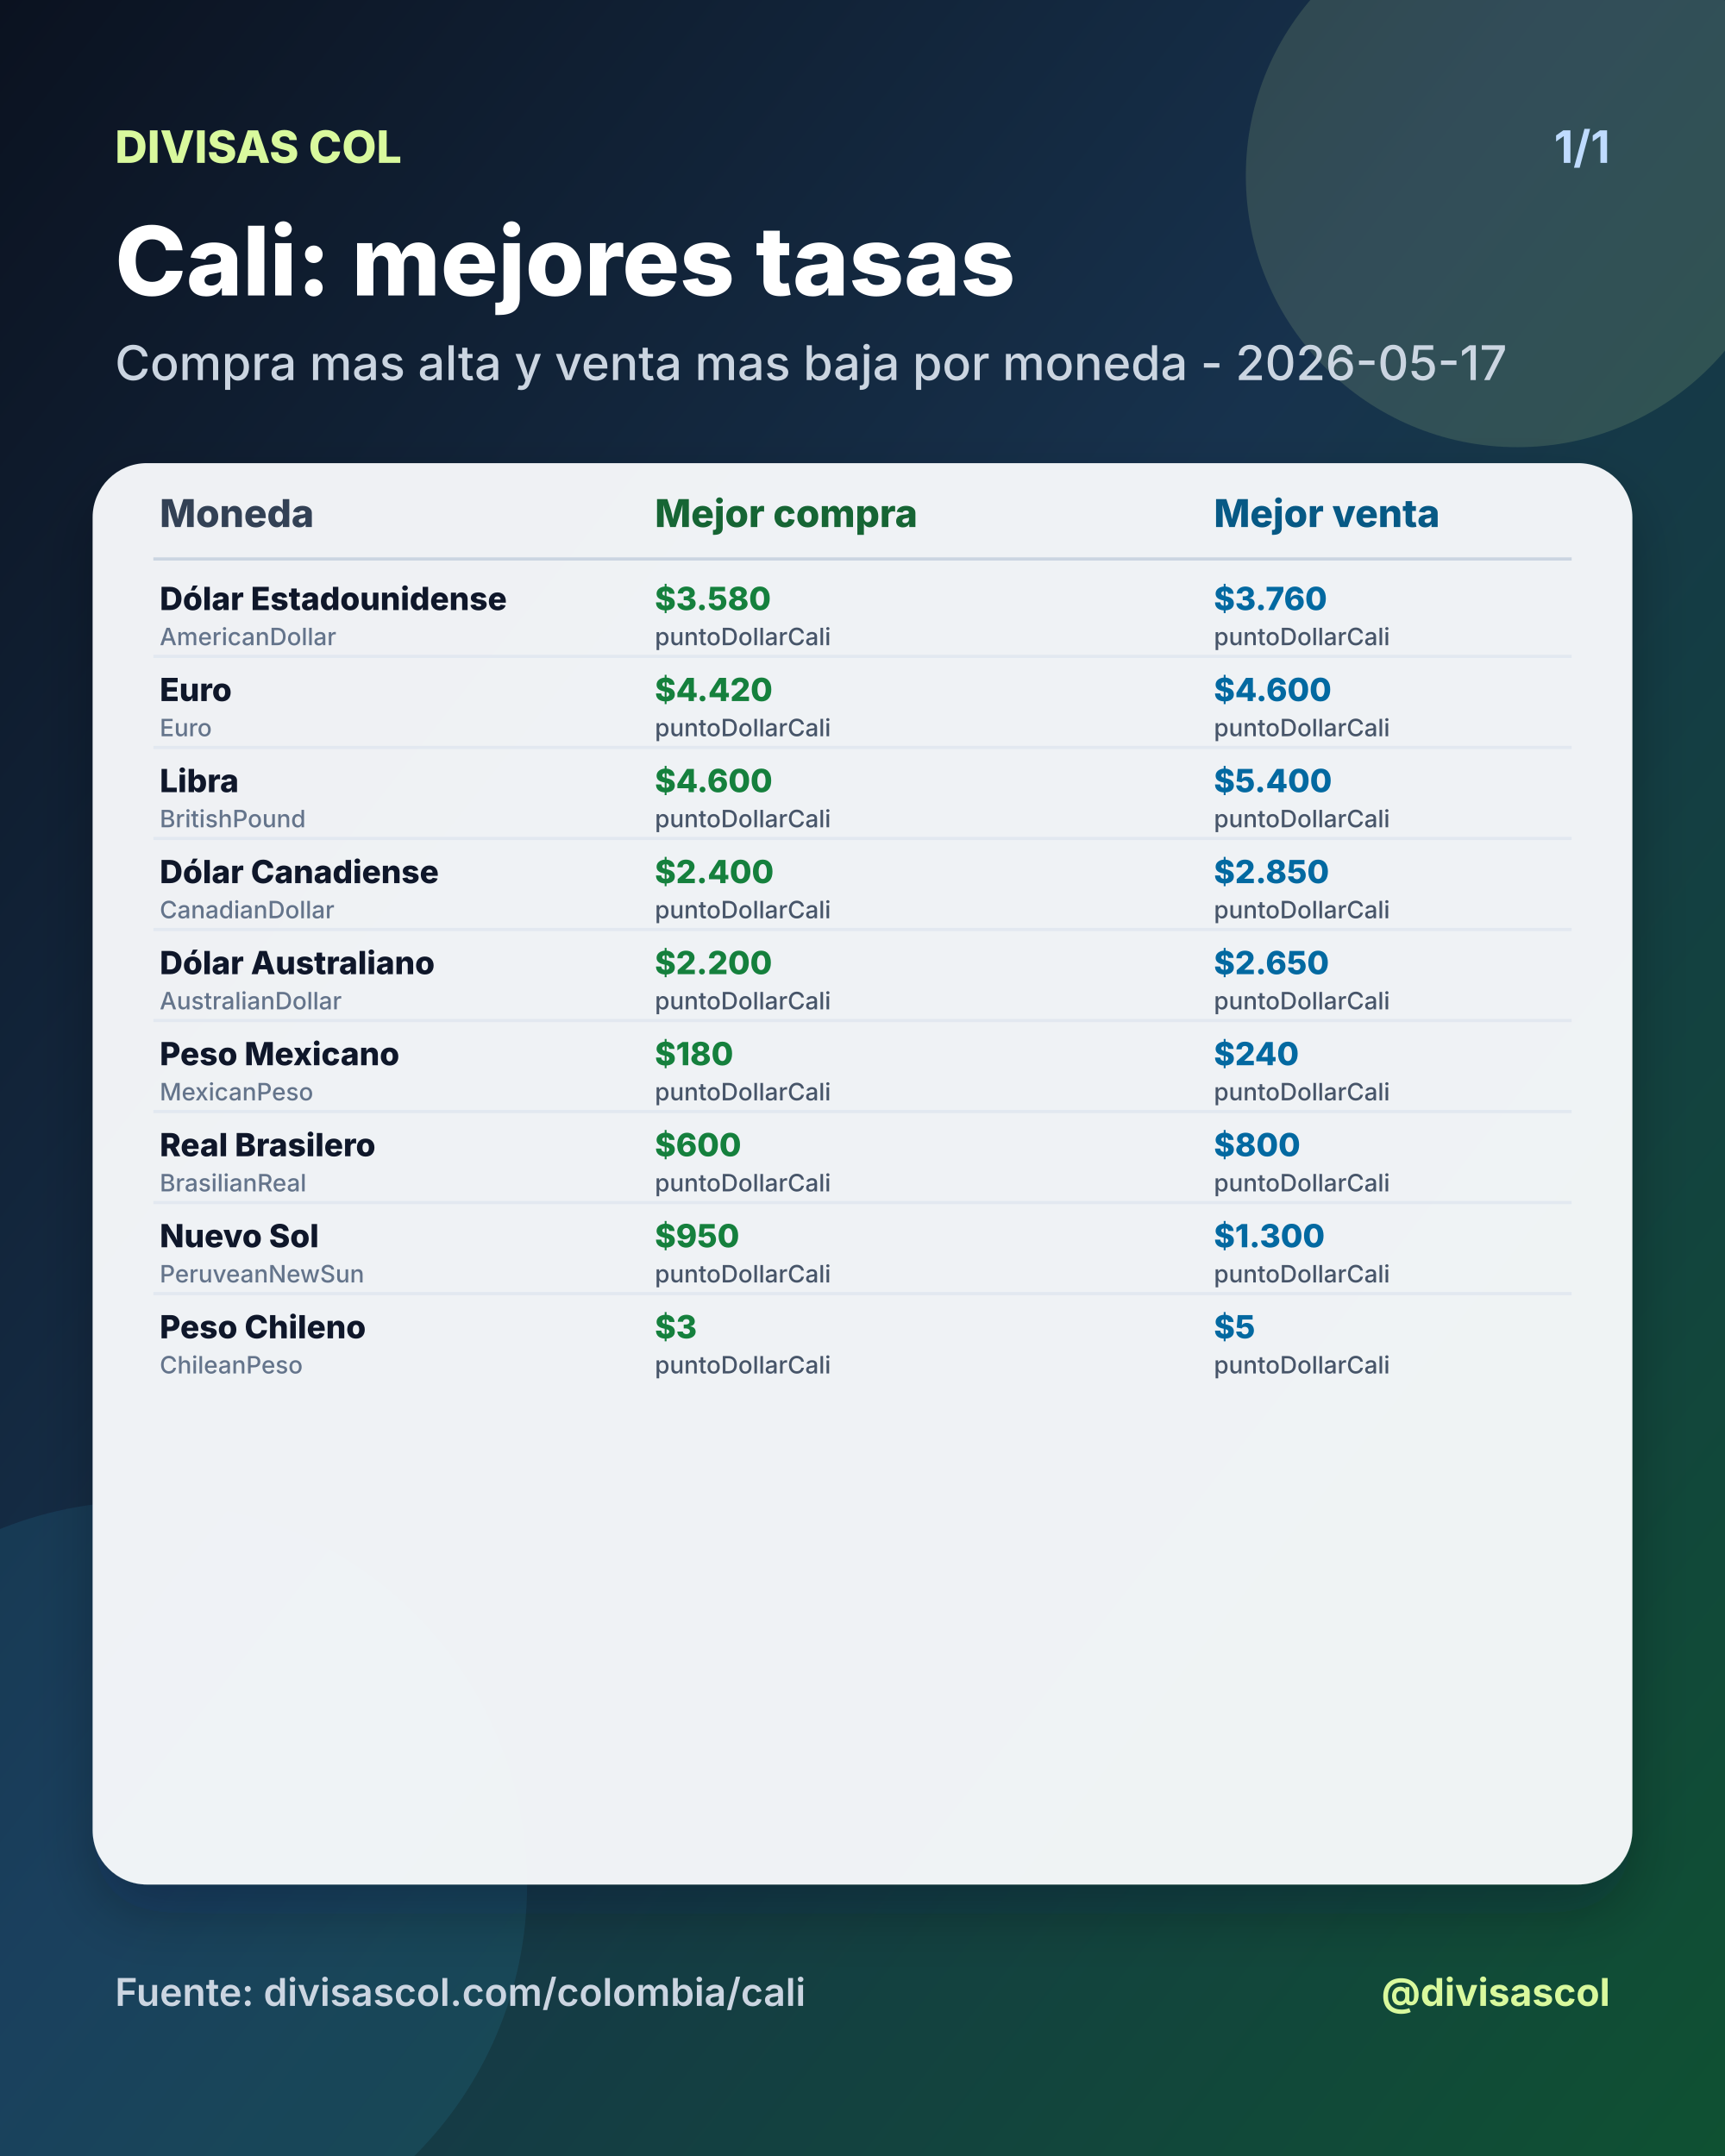
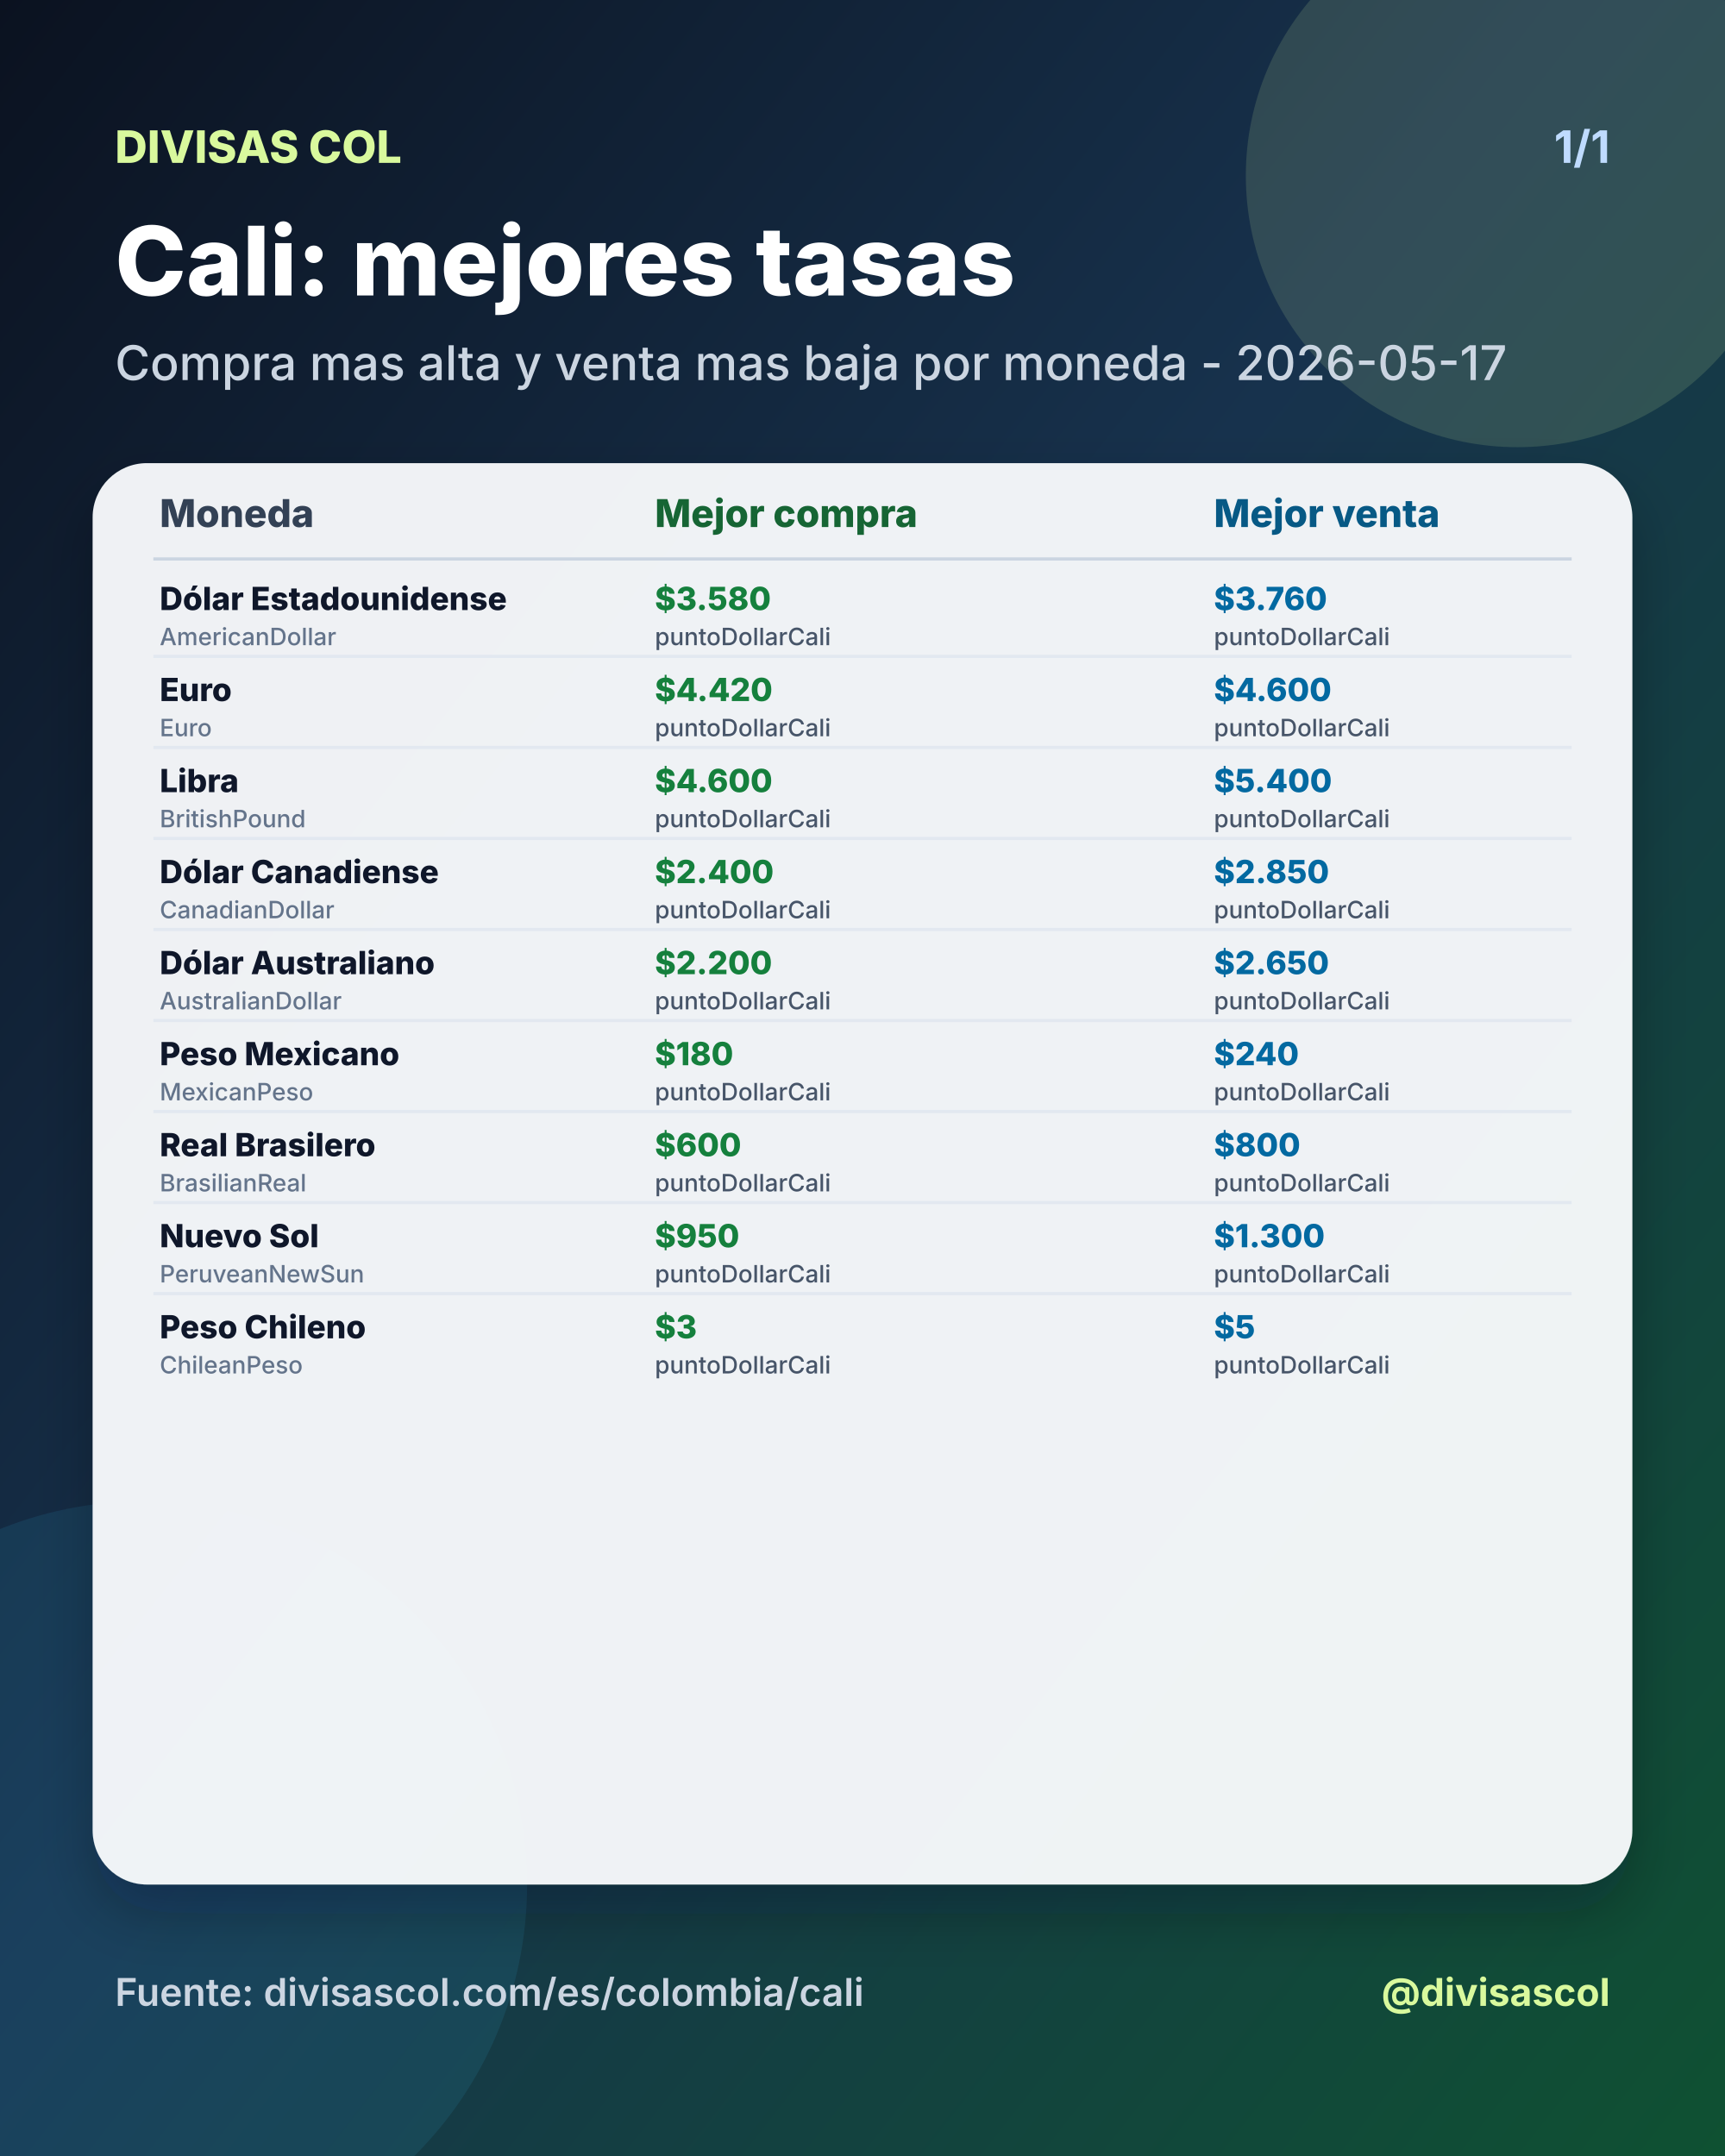
<svg xmlns="http://www.w3.org/2000/svg" width="1080" height="1350" viewBox="0 0 1080 1350">
  <defs>
    <linearGradient id="bg" x1="0" y1="0" x2="1" y2="1">
      <stop offset="0%" stop-color="#0b1220" />
      <stop offset="46%" stop-color="#17324d" />
      <stop offset="100%" stop-color="#0f5132" />
    </linearGradient>
    <filter id="shadow" x="-20%" y="-20%" width="140%" height="140%">
      <feDropShadow dx="0" dy="18" stdDeviation="18" flood-color="#020617" flood-opacity="0.28" />
    </filter>
  </defs>
  <rect width="1080" height="1350" fill="url(#bg)" />
  <circle cx="950" cy="110" r="170" fill="#d9f99d" opacity="0.14" />
  <circle cx="90" cy="1180" r="240" fill="#38bdf8" opacity="0.10" />
  <text x="72" y="102" fill="#d9f99d" font-size="28" font-family="Inter, Arial, sans-serif" font-weight="800" text-anchor="start">DIVISAS COL</text>
  <text x="1008" y="102" fill="#bfdbfe" font-size="28" font-family="Inter, Arial, sans-serif" font-weight="700" text-anchor="end">1/1</text>
  <text x="72" y="185" fill="#ffffff" font-size="60" font-family="Inter, Arial, sans-serif" font-weight="800" text-anchor="start">Cali: mejores tasas</text>
  <text x="72" y="238" fill="#cbd5e1" font-size="30" font-family="Inter, Arial, sans-serif" font-weight="500" text-anchor="start">Compra mas alta y venta mas baja por moneda - 2026-05-17</text>
  <rect x="58" y="290" width="964" height="890" rx="34" fill="#f8fafc" opacity="0.96" filter="url(#shadow)" />
  <text x="100" y="330" fill="#334155" font-size="24" font-family="Inter, Arial, sans-serif" font-weight="800" text-anchor="start">Moneda</text>
  <text x="410" y="330" fill="#166534" font-size="24" font-family="Inter, Arial, sans-serif" font-weight="800" text-anchor="start">Mejor compra</text>
  <text x="760" y="330" fill="#075985" font-size="24" font-family="Inter, Arial, sans-serif" font-weight="800" text-anchor="start">Mejor venta</text>
  <line x1="96" y1="350" x2="984" y2="350" stroke="#cbd5e1" stroke-width="2" />
  <text x="100" y="382" fill="#0f172a" font-size="20" font-family="Inter, Arial, sans-serif" font-weight="800" text-anchor="start">Dólar Estadounidense</text>
  <text x="100" y="404" fill="#64748b" font-size="15" font-family="Inter, Arial, sans-serif" font-weight="500" text-anchor="start">AmericanDollar</text>
  <text x="410" y="382" fill="#15803d" font-size="20" font-family="Inter, Arial, sans-serif" font-weight="800" text-anchor="start">$3.580</text>
  <text x="410" y="404" fill="#475569" font-size="15" font-family="Inter, Arial, sans-serif" font-weight="500" text-anchor="start">puntoDollarCali</text>
  <text x="760" y="382" fill="#0369a1" font-size="20" font-family="Inter, Arial, sans-serif" font-weight="800" text-anchor="start">$3.760</text>
  <text x="760" y="404" fill="#475569" font-size="15" font-family="Inter, Arial, sans-serif" font-weight="500" text-anchor="start">puntoDollarCali</text>
  <line x1="96" y1="411" x2="984" y2="411" stroke="#e2e8f0" stroke-width="2" />
  <text x="100" y="439" fill="#0f172a" font-size="20" font-family="Inter, Arial, sans-serif" font-weight="800" text-anchor="start">Euro</text>
  <text x="100" y="461" fill="#64748b" font-size="15" font-family="Inter, Arial, sans-serif" font-weight="500" text-anchor="start">Euro</text>
  <text x="410" y="439" fill="#15803d" font-size="20" font-family="Inter, Arial, sans-serif" font-weight="800" text-anchor="start">$4.420</text>
  <text x="410" y="461" fill="#475569" font-size="15" font-family="Inter, Arial, sans-serif" font-weight="500" text-anchor="start">puntoDollarCali</text>
  <text x="760" y="439" fill="#0369a1" font-size="20" font-family="Inter, Arial, sans-serif" font-weight="800" text-anchor="start">$4.600</text>
  <text x="760" y="461" fill="#475569" font-size="15" font-family="Inter, Arial, sans-serif" font-weight="500" text-anchor="start">puntoDollarCali</text>
  <line x1="96" y1="468" x2="984" y2="468" stroke="#e2e8f0" stroke-width="2" />
  <text x="100" y="496" fill="#0f172a" font-size="20" font-family="Inter, Arial, sans-serif" font-weight="800" text-anchor="start">Libra</text>
  <text x="100" y="518" fill="#64748b" font-size="15" font-family="Inter, Arial, sans-serif" font-weight="500" text-anchor="start">BritishPound</text>
  <text x="410" y="496" fill="#15803d" font-size="20" font-family="Inter, Arial, sans-serif" font-weight="800" text-anchor="start">$4.600</text>
  <text x="410" y="518" fill="#475569" font-size="15" font-family="Inter, Arial, sans-serif" font-weight="500" text-anchor="start">puntoDollarCali</text>
  <text x="760" y="496" fill="#0369a1" font-size="20" font-family="Inter, Arial, sans-serif" font-weight="800" text-anchor="start">$5.400</text>
  <text x="760" y="518" fill="#475569" font-size="15" font-family="Inter, Arial, sans-serif" font-weight="500" text-anchor="start">puntoDollarCali</text>
  <line x1="96" y1="525" x2="984" y2="525" stroke="#e2e8f0" stroke-width="2" />
  <text x="100" y="553" fill="#0f172a" font-size="20" font-family="Inter, Arial, sans-serif" font-weight="800" text-anchor="start">Dólar Canadiense</text>
  <text x="100" y="575" fill="#64748b" font-size="15" font-family="Inter, Arial, sans-serif" font-weight="500" text-anchor="start">CanadianDollar</text>
  <text x="410" y="553" fill="#15803d" font-size="20" font-family="Inter, Arial, sans-serif" font-weight="800" text-anchor="start">$2.400</text>
  <text x="410" y="575" fill="#475569" font-size="15" font-family="Inter, Arial, sans-serif" font-weight="500" text-anchor="start">puntoDollarCali</text>
  <text x="760" y="553" fill="#0369a1" font-size="20" font-family="Inter, Arial, sans-serif" font-weight="800" text-anchor="start">$2.850</text>
  <text x="760" y="575" fill="#475569" font-size="15" font-family="Inter, Arial, sans-serif" font-weight="500" text-anchor="start">puntoDollarCali</text>
  <line x1="96" y1="582" x2="984" y2="582" stroke="#e2e8f0" stroke-width="2" />
  <text x="100" y="610" fill="#0f172a" font-size="20" font-family="Inter, Arial, sans-serif" font-weight="800" text-anchor="start">Dólar Australiano</text>
  <text x="100" y="632" fill="#64748b" font-size="15" font-family="Inter, Arial, sans-serif" font-weight="500" text-anchor="start">AustralianDollar</text>
  <text x="410" y="610" fill="#15803d" font-size="20" font-family="Inter, Arial, sans-serif" font-weight="800" text-anchor="start">$2.200</text>
  <text x="410" y="632" fill="#475569" font-size="15" font-family="Inter, Arial, sans-serif" font-weight="500" text-anchor="start">puntoDollarCali</text>
  <text x="760" y="610" fill="#0369a1" font-size="20" font-family="Inter, Arial, sans-serif" font-weight="800" text-anchor="start">$2.650</text>
  <text x="760" y="632" fill="#475569" font-size="15" font-family="Inter, Arial, sans-serif" font-weight="500" text-anchor="start">puntoDollarCali</text>
  <line x1="96" y1="639" x2="984" y2="639" stroke="#e2e8f0" stroke-width="2" />
  <text x="100" y="667" fill="#0f172a" font-size="20" font-family="Inter, Arial, sans-serif" font-weight="800" text-anchor="start">Peso Mexicano</text>
  <text x="100" y="689" fill="#64748b" font-size="15" font-family="Inter, Arial, sans-serif" font-weight="500" text-anchor="start">MexicanPeso</text>
  <text x="410" y="667" fill="#15803d" font-size="20" font-family="Inter, Arial, sans-serif" font-weight="800" text-anchor="start">$180</text>
  <text x="410" y="689" fill="#475569" font-size="15" font-family="Inter, Arial, sans-serif" font-weight="500" text-anchor="start">puntoDollarCali</text>
  <text x="760" y="667" fill="#0369a1" font-size="20" font-family="Inter, Arial, sans-serif" font-weight="800" text-anchor="start">$240</text>
  <text x="760" y="689" fill="#475569" font-size="15" font-family="Inter, Arial, sans-serif" font-weight="500" text-anchor="start">puntoDollarCali</text>
  <line x1="96" y1="696" x2="984" y2="696" stroke="#e2e8f0" stroke-width="2" />
  <text x="100" y="724" fill="#0f172a" font-size="20" font-family="Inter, Arial, sans-serif" font-weight="800" text-anchor="start">Real Brasilero</text>
  <text x="100" y="746" fill="#64748b" font-size="15" font-family="Inter, Arial, sans-serif" font-weight="500" text-anchor="start">BrasilianReal</text>
  <text x="410" y="724" fill="#15803d" font-size="20" font-family="Inter, Arial, sans-serif" font-weight="800" text-anchor="start">$600</text>
  <text x="410" y="746" fill="#475569" font-size="15" font-family="Inter, Arial, sans-serif" font-weight="500" text-anchor="start">puntoDollarCali</text>
  <text x="760" y="724" fill="#0369a1" font-size="20" font-family="Inter, Arial, sans-serif" font-weight="800" text-anchor="start">$800</text>
  <text x="760" y="746" fill="#475569" font-size="15" font-family="Inter, Arial, sans-serif" font-weight="500" text-anchor="start">puntoDollarCali</text>
  <line x1="96" y1="753" x2="984" y2="753" stroke="#e2e8f0" stroke-width="2" />
  <text x="100" y="781" fill="#0f172a" font-size="20" font-family="Inter, Arial, sans-serif" font-weight="800" text-anchor="start">Nuevo Sol</text>
  <text x="100" y="803" fill="#64748b" font-size="15" font-family="Inter, Arial, sans-serif" font-weight="500" text-anchor="start">PeruveanNewSun</text>
  <text x="410" y="781" fill="#15803d" font-size="20" font-family="Inter, Arial, sans-serif" font-weight="800" text-anchor="start">$950</text>
  <text x="410" y="803" fill="#475569" font-size="15" font-family="Inter, Arial, sans-serif" font-weight="500" text-anchor="start">puntoDollarCali</text>
  <text x="760" y="781" fill="#0369a1" font-size="20" font-family="Inter, Arial, sans-serif" font-weight="800" text-anchor="start">$1.300</text>
  <text x="760" y="803" fill="#475569" font-size="15" font-family="Inter, Arial, sans-serif" font-weight="500" text-anchor="start">puntoDollarCali</text>
  <line x1="96" y1="810" x2="984" y2="810" stroke="#e2e8f0" stroke-width="2" />
  <text x="100" y="838" fill="#0f172a" font-size="20" font-family="Inter, Arial, sans-serif" font-weight="800" text-anchor="start">Peso Chileno</text>
  <text x="100" y="860" fill="#64748b" font-size="15" font-family="Inter, Arial, sans-serif" font-weight="500" text-anchor="start">ChileanPeso</text>
  <text x="410" y="838" fill="#15803d" font-size="20" font-family="Inter, Arial, sans-serif" font-weight="800" text-anchor="start">$3</text>
  <text x="410" y="860" fill="#475569" font-size="15" font-family="Inter, Arial, sans-serif" font-weight="500" text-anchor="start">puntoDollarCali</text>
  <text x="760" y="838" fill="#0369a1" font-size="20" font-family="Inter, Arial, sans-serif" font-weight="800" text-anchor="start">$5</text>
  <text x="760" y="860" fill="#475569" font-size="15" font-family="Inter, Arial, sans-serif" font-weight="500" text-anchor="start">puntoDollarCali</text>
-   <text x="72" y="1256" fill="#cbd5e1" font-size="24" font-family="Inter, Arial, sans-serif" font-weight="600" text-anchor="start">Fuente: divisascol.com/colombia/cali</text>
+   <text x="72" y="1256" fill="#cbd5e1" font-size="24" font-family="Inter, Arial, sans-serif" font-weight="600" text-anchor="start">Fuente: divisascol.com/es/colombia/cali</text>
  <text x="1008" y="1256" fill="#d9f99d" font-size="24" font-family="Inter, Arial, sans-serif" font-weight="700" text-anchor="end">@divisascol</text>
</svg>
